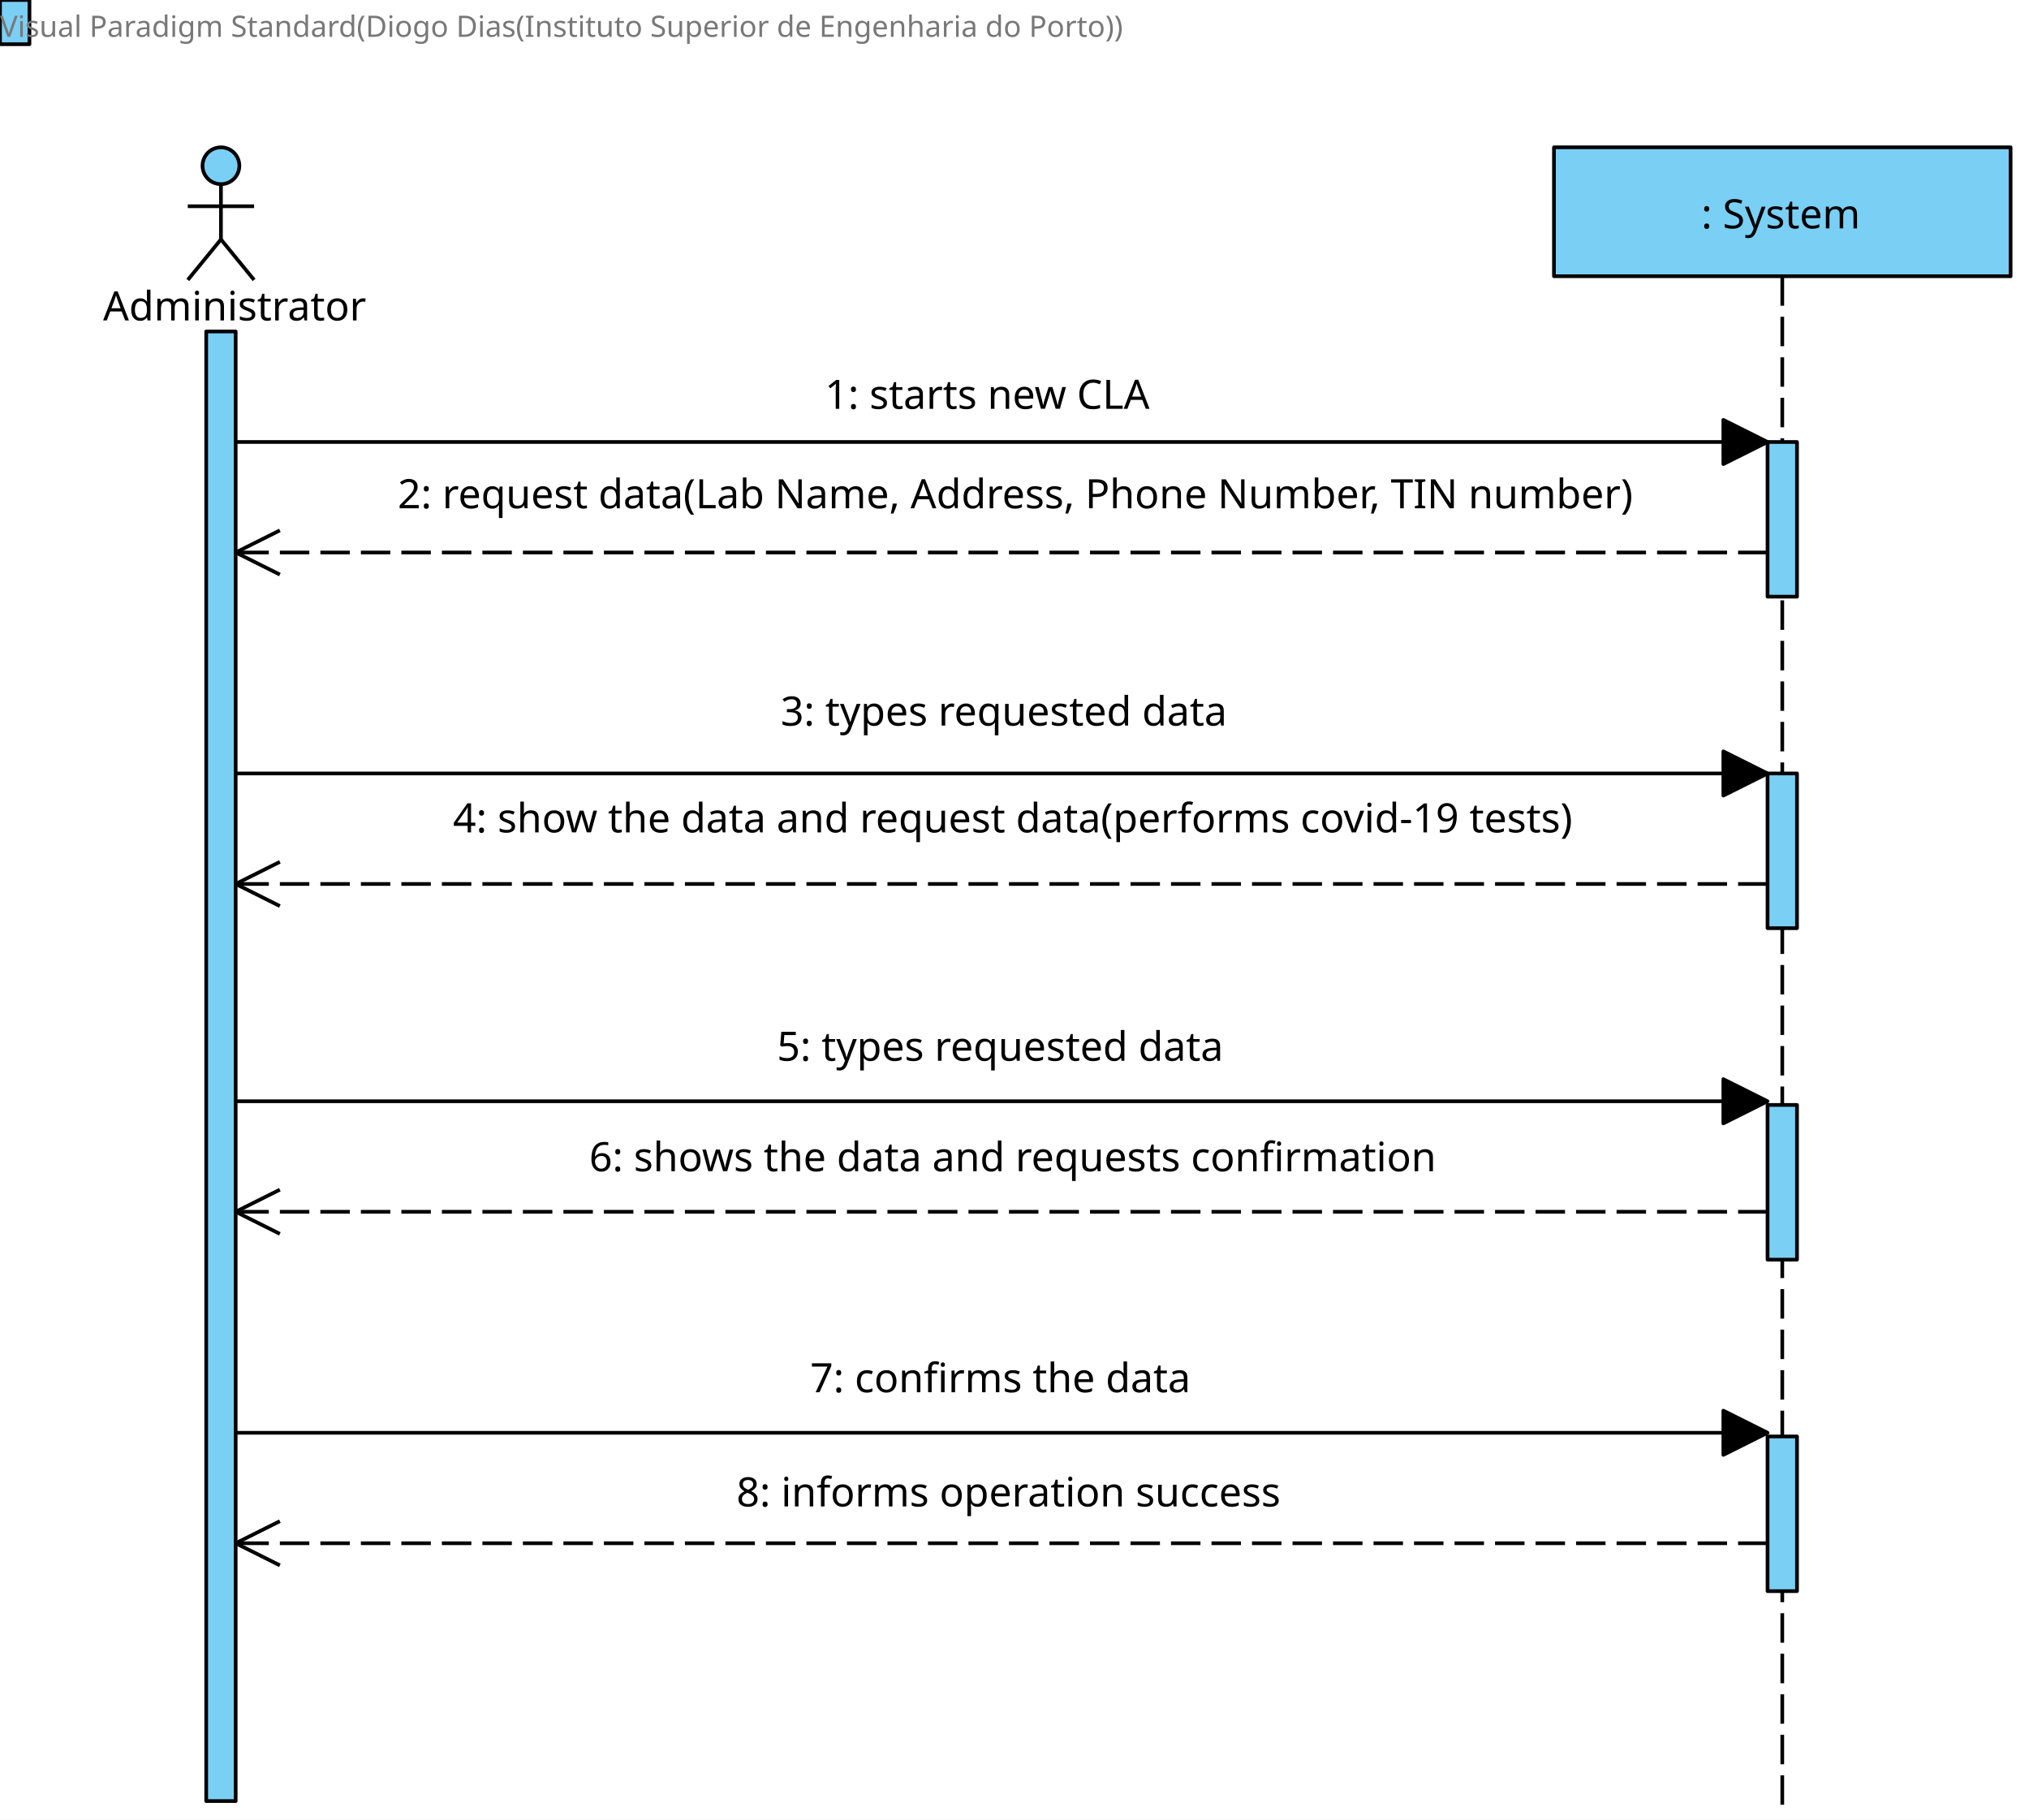
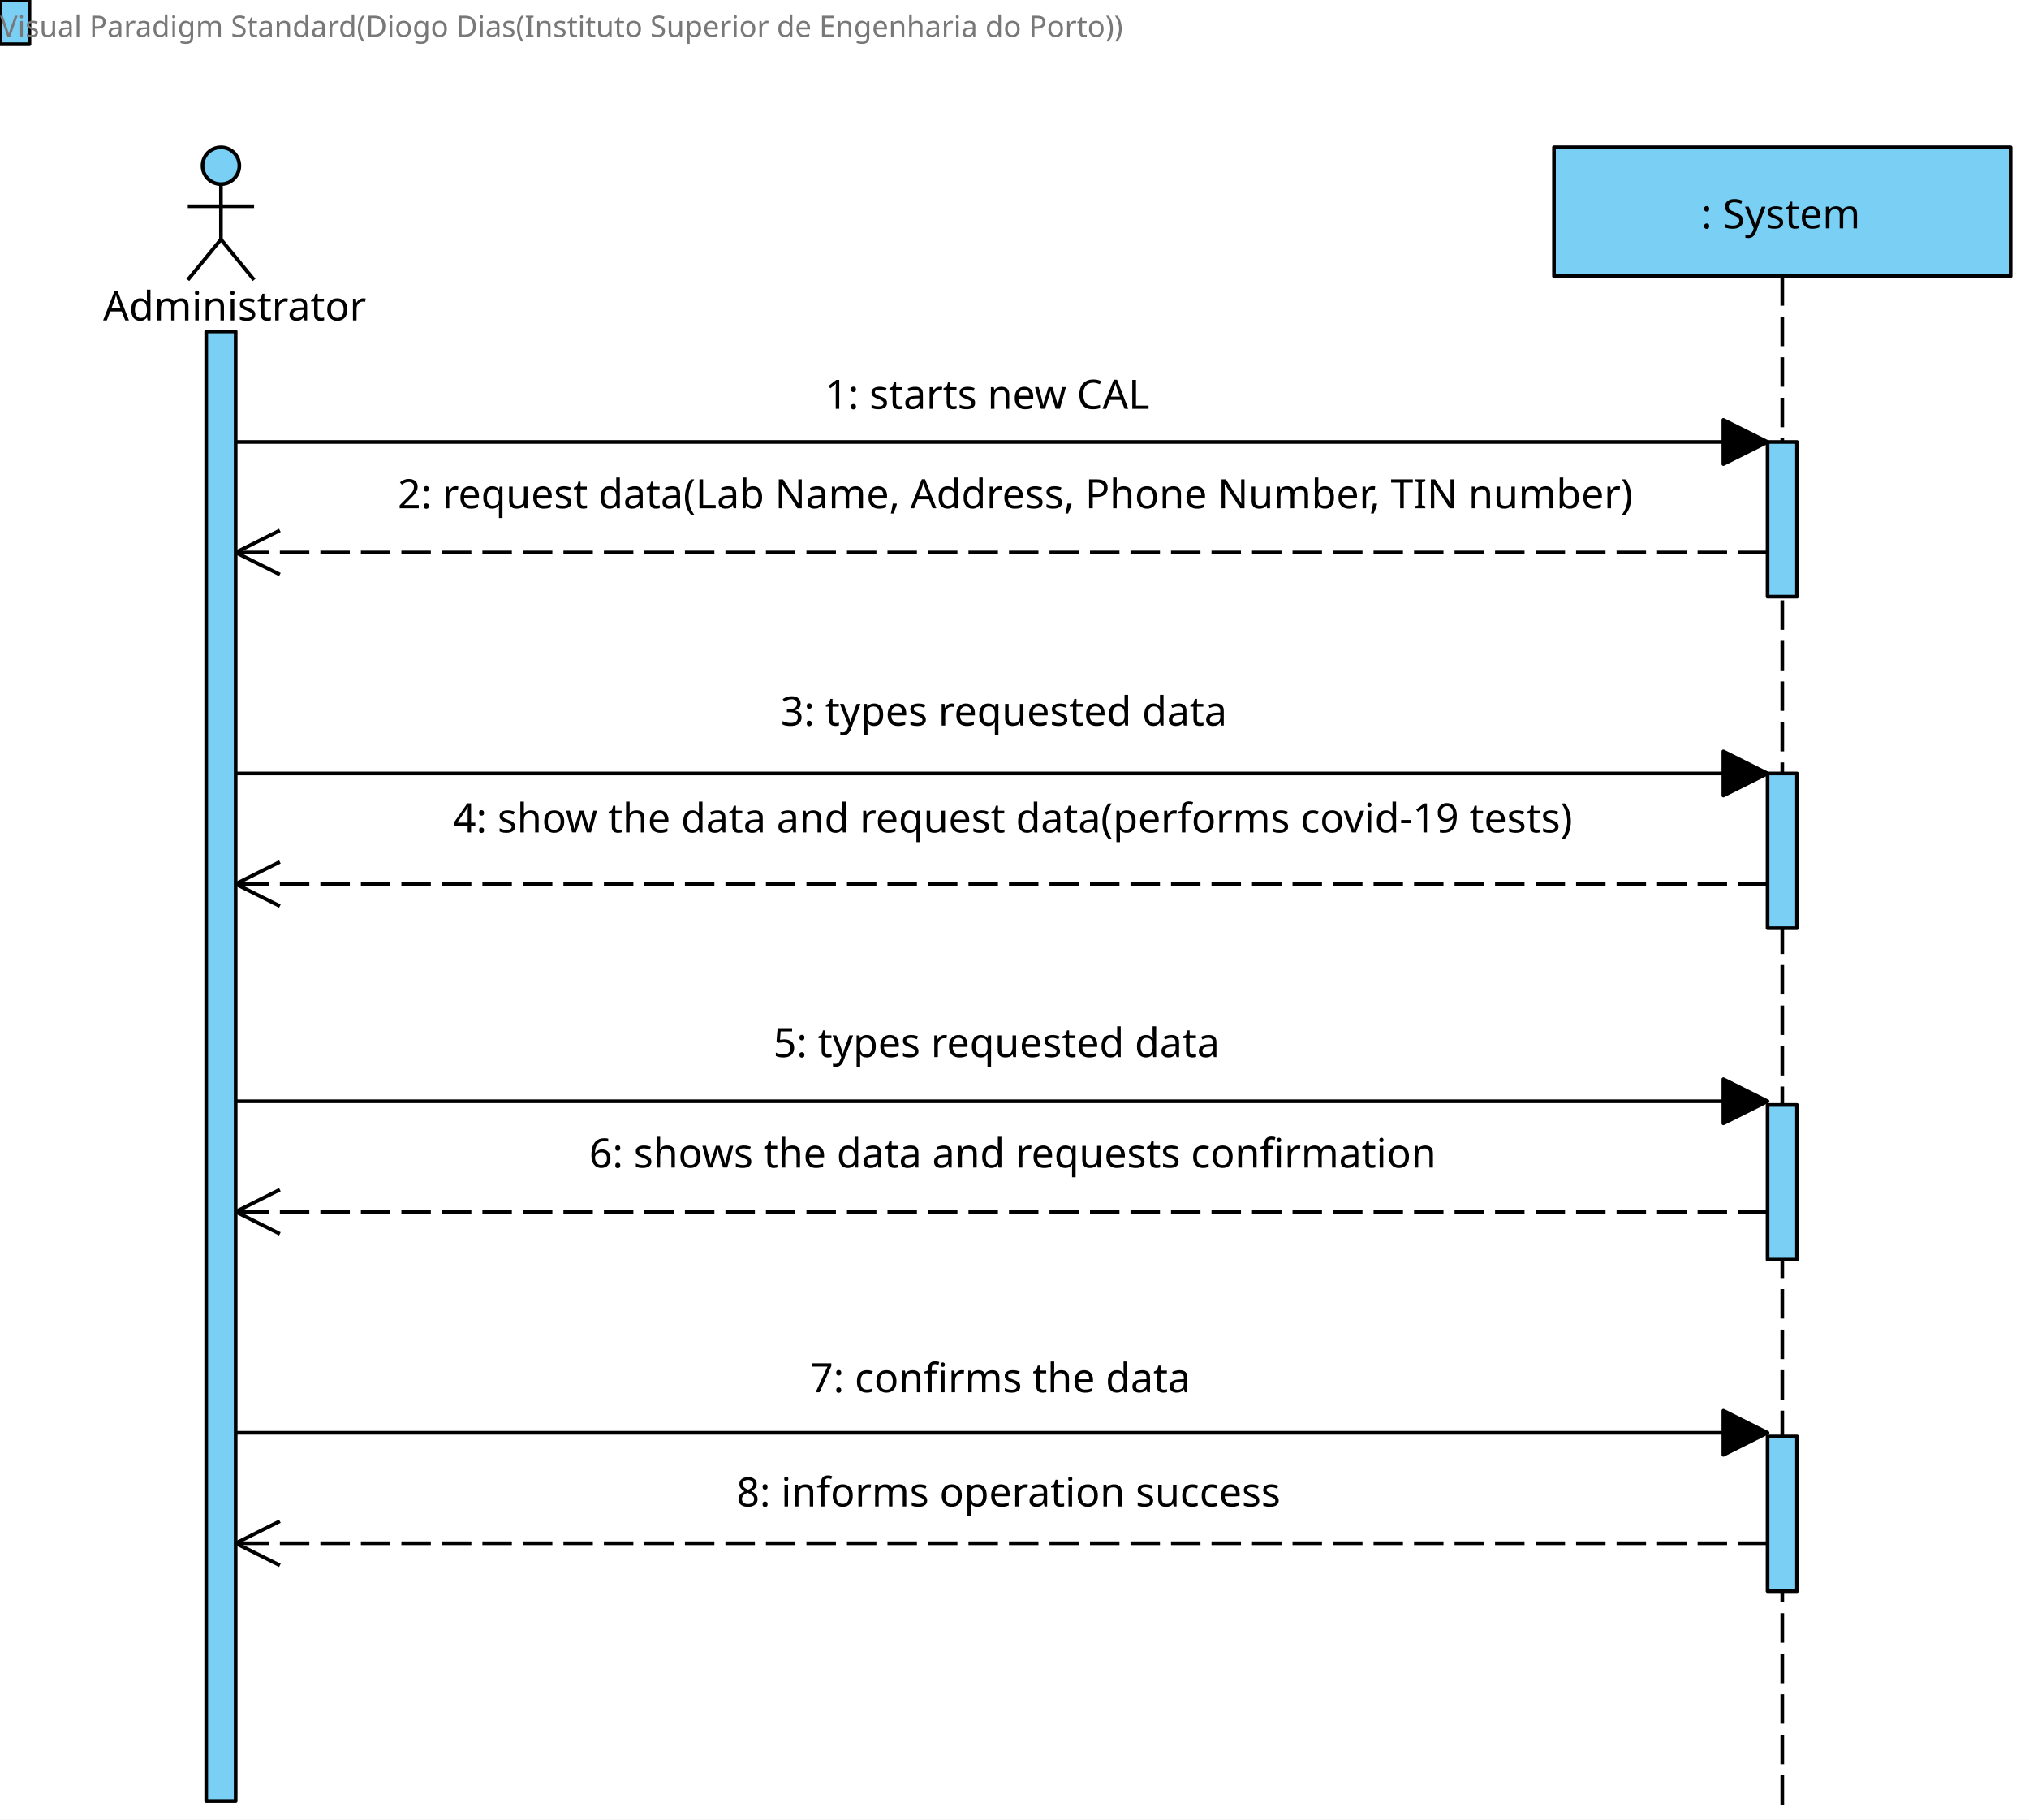
<svg xmlns="http://www.w3.org/2000/svg" fill-opacity="0" color-rendering="auto" color-interpolation="auto" text-rendering="auto" stroke="rgb(0,0,0)" stroke-linecap="square" width="551" stroke-miterlimit="10" shape-rendering="auto" stroke-opacity="0" fill="rgb(0,0,0)" stroke-dasharray="none" font-weight="normal" stroke-width="1" height="494" font-family="'Dialog'" font-style="normal" stroke-linejoin="miter" font-size="12px" stroke-dashoffset="0" image-rendering="auto">
  <defs id="genericDefs" />
  <g>
    <defs id="defs1">
      <clipPath clipPathUnits="userSpaceOnUse" id="clipPath1">
        <path d="M-7 -7 L71 -7 L71 461 L-7 461 L-7 -7 Z" />
      </clipPath>
      <clipPath clipPathUnits="userSpaceOnUse" id="clipPath2">
        <path d="M-7 -7 L136 -7 L136 461 L-7 461 L-7 -7 Z" />
      </clipPath>
      <clipPath clipPathUnits="userSpaceOnUse" id="clipPath3">
        <path d="M-7 -7 L19 -7 L19 53 L-7 53 L-7 -7 Z" />
      </clipPath>
      <clipPath clipPathUnits="userSpaceOnUse" id="clipPath4">
        <path d="M-7 -7 L19 -7 L19 23 L-7 23 L-7 -7 Z" />
      </clipPath>
      <clipPath clipPathUnits="userSpaceOnUse" id="clipPath5">
        <path d="M-85 -15 L170 -15 L170 30 L-85 30 L-85 -15 Z" />
      </clipPath>
      <clipPath clipPathUnits="userSpaceOnUse" id="clipPath6">
        <path d="M-125 -15 L250 -15 L250 30 L-125 30 L-125 -15 Z" />
      </clipPath>
      <clipPath clipPathUnits="userSpaceOnUse" id="clipPath7">
        <path d="M0 0 L491 0 L491 75 L0 75 L0 0 Z" />
      </clipPath>
      <clipPath clipPathUnits="userSpaceOnUse" id="clipPath8">
-         <path d="M295 15 L295 30 L185 30 L185 15 ZM414 42 L414 57 L71 57 L71 42 ZM75 0 L75 6 L0 6 L0 75 L491 75 L491 0 Z" />
+         <path d="M293 15 L293 30 L186 30 L186 15 ZM414 42 L414 57 L71 57 L71 42 ZM75 0 L75 6 L0 6 L0 75 L491 75 L491 0 Z" />
      </clipPath>
      <clipPath clipPathUnits="userSpaceOnUse" id="clipPath9">
        <path d="M414 12 L414 27 L71 27 L71 12 ZM0 0 L0 75 L174 75 L174 71 L309 71 L309 75 L491 75 L491 0 Z" />
      </clipPath>
      <clipPath clipPathUnits="userSpaceOnUse" id="clipPath10">
-         <path d="M309 11 L309 26 L174 26 L174 11 ZM393 40 L393 55 L86 55 L86 40 ZM0 0 L0 75 L491 75 L491 0 Z" />
+         <path d="M309 11 L309 26 L174 26 L174 11 ZM393 40 L393 55 L85 55 L85 40 ZM0 0 L0 75 L491 75 L491 0 Z" />
      </clipPath>
      <clipPath clipPathUnits="userSpaceOnUse" id="clipPath11">
-         <path d="M393 10 L393 25 L86 25 L86 10 ZM0 0 L0 75 L173 75 L173 72 L308 72 L308 75 L491 75 L491 0 Z" />
+         <path d="M393 10 L393 25 L85 25 L85 10 ZM0 0 L0 75 L172 75 L172 71 L307 71 L307 75 L491 75 L491 0 Z" />
      </clipPath>
      <clipPath clipPathUnits="userSpaceOnUse" id="clipPath12">
-         <path d="M308 12 L308 27 L173 27 L173 12 ZM358 42 L358 57 L122 57 L122 42 ZM0 0 L0 75 L491 75 L491 0 Z" />
+         <path d="M307 11 L307 26 L172 26 L172 11 ZM358 41 L358 56 L122 56 L122 41 ZM0 0 L0 75 L491 75 L491 0 Z" />
      </clipPath>
      <clipPath clipPathUnits="userSpaceOnUse" id="clipPath13">
-         <path d="M358 12 L358 27 L122 27 L122 12 ZM0 0 L0 75 L182 75 L182 72 L300 72 L300 75 L491 75 L491 0 Z" />
+         <path d="M358 11 L358 26 L122 26 L122 11 ZM0 0 L0 75 L182 75 L182 72 L300 72 L300 75 L491 75 L491 0 Z" />
      </clipPath>
      <clipPath clipPathUnits="userSpaceOnUse" id="clipPath14">
        <path d="M300 12 L300 27 L182 27 L182 12 ZM324 43 L324 58 L163 58 L163 43 ZM0 0 L0 75 L491 75 L491 0 Z" />
      </clipPath>
      <clipPath clipPathUnits="userSpaceOnUse" id="clipPath15">
        <path d="M324 13 L324 28 L163 28 L163 13 ZM0 0 L0 75 L491 75 L491 0 Z" />
      </clipPath>
      <clipPath clipPathUnits="userSpaceOnUse" id="clipPath16">
        <path d="M-161 -15 L322 -15 L322 30 L-161 30 L-161 -15 Z" />
      </clipPath>
      <clipPath clipPathUnits="userSpaceOnUse" id="clipPath17">
        <path d="M-118 -15 L236 -15 L236 30 L-118 30 L-118 -15 Z" />
      </clipPath>
      <clipPath clipPathUnits="userSpaceOnUse" id="clipPath18">
        <path d="M-236 -15 L472 -15 L472 30 L-236 30 L-236 -15 Z" />
      </clipPath>
      <clipPath clipPathUnits="userSpaceOnUse" id="clipPath19">
        <path d="M-135 -15 L270 -15 L270 30 L-135 30 L-135 -15 Z" />
      </clipPath>
      <clipPath clipPathUnits="userSpaceOnUse" id="clipPath20">
-         <path d="M-307 -15 L614 -15 L614 30 L-307 30 L-307 -15 Z" />
+         <path d="M-308 -15 L616 -15 L616 30 L-308 30 L-308 -15 Z" />
      </clipPath>
      <clipPath clipPathUnits="userSpaceOnUse" id="clipPath21">
        <path d="M-343 -15 L686 -15 L686 30 L-343 30 L-343 -15 Z" />
      </clipPath>
      <clipPath clipPathUnits="userSpaceOnUse" id="clipPath22">
-         <path d="M-110 -15 L220 -15 L220 30 L-110 30 L-110 -15 Z" />
+         <path d="M-107 -15 L214 -15 L214 30 L-107 30 L-107 -15 Z" />
      </clipPath>
    </defs>
    <g fill="white" text-rendering="geometricPrecision" fill-opacity="1" stroke-opacity="1" stroke="white">
      <rect x="0" width="551" height="494" y="0" stroke="none" />
    </g>
    <g font-size="11px" transform="translate(30,40)" fill-opacity="1" fill="rgb(122,207,245)" text-rendering="geometricPrecision" image-rendering="optimizeQuality" font-family="sans-serif" stroke="rgb(122,207,245)" stroke-opacity="1">
      <circle r="5" clip-path="url(#clipPath1)" cx="30" cy="5" stroke="none" />
      <rect x="26" width="8" height="399" y="50" clip-path="url(#clipPath1)" stroke="none" />
    </g>
    <g stroke-linecap="butt" font-size="11px" transform="translate(30,40)" fill-opacity="1" fill="black" text-rendering="geometricPrecision" image-rendering="optimizeQuality" font-family="sans-serif" stroke-linejoin="round" stroke="black" stroke-opacity="1" stroke-miterlimit="0">
      <circle fill="none" r="5" clip-path="url(#clipPath1)" cx="30" cy="5" />
      <rect fill="none" x="26" width="8" height="399" y="50" clip-path="url(#clipPath1)" />
      <line y2="25" fill="none" x1="30" clip-path="url(#clipPath1)" x2="30" y1="10" />
      <line y2="36" fill="none" x1="30" clip-path="url(#clipPath1)" x2="21" y1="25" />
      <line y2="36" fill="none" x1="30" clip-path="url(#clipPath1)" x2="39" y1="25" />
      <line y2="16" fill="none" x1="21" clip-path="url(#clipPath1)" x2="39" y1="16" />
    </g>
    <g font-size="11px" transform="translate(422,40)" fill-opacity="1" fill="rgb(122,207,245)" text-rendering="geometricPrecision" image-rendering="optimizeQuality" font-family="sans-serif" stroke="rgb(122,207,245)" stroke-opacity="1">
      <rect x="0" width="124" height="35" y="0" clip-path="url(#clipPath2)" stroke="none" />
    </g>
    <g stroke-linecap="butt" font-size="11px" transform="translate(422,40)" fill-opacity="1" fill="black" text-rendering="geometricPrecision" image-rendering="optimizeQuality" font-family="sans-serif" stroke-linejoin="round" stroke="black" stroke-opacity="1" stroke-miterlimit="0">
      <rect fill="none" x="0" width="124" height="35" y="0" clip-path="url(#clipPath2)" />
      <line clip-path="url(#clipPath2)" fill="none" x1="62" x2="62" y1="35" y2="450" stroke-linejoin="bevel" stroke-dasharray="8,3" />
    </g>
    <g font-size="11px" transform="translate(480,120)" fill-opacity="1" fill="rgb(122,207,245)" text-rendering="geometricPrecision" image-rendering="optimizeQuality" font-family="sans-serif" stroke="rgb(122,207,245)" stroke-opacity="1">
      <rect x="0" width="8" height="42" y="0" clip-path="url(#clipPath3)" stroke="none" />
    </g>
    <g stroke-linecap="butt" font-size="11px" transform="translate(480,120)" fill-opacity="1" fill="black" text-rendering="geometricPrecision" image-rendering="optimizeQuality" font-family="sans-serif" stroke-linejoin="round" stroke="black" stroke-opacity="1" stroke-miterlimit="0">
      <rect fill="none" x="0" width="8" height="42" y="0" clip-path="url(#clipPath3)" />
    </g>
    <g font-size="11px" transform="translate(480,210)" fill-opacity="1" fill="rgb(122,207,245)" text-rendering="geometricPrecision" image-rendering="optimizeQuality" font-family="sans-serif" stroke="rgb(122,207,245)" stroke-opacity="1">
      <rect x="0" width="8" height="42" y="0" clip-path="url(#clipPath3)" stroke="none" />
    </g>
    <g stroke-linecap="butt" font-size="11px" transform="translate(480,210)" fill-opacity="1" fill="black" text-rendering="geometricPrecision" image-rendering="optimizeQuality" font-family="sans-serif" stroke-linejoin="round" stroke="black" stroke-opacity="1" stroke-miterlimit="0">
      <rect fill="none" x="0" width="8" height="42" y="0" clip-path="url(#clipPath3)" />
    </g>
    <g font-size="11px" transform="translate(480,300)" fill-opacity="1" fill="rgb(122,207,245)" text-rendering="geometricPrecision" image-rendering="optimizeQuality" font-family="sans-serif" stroke="rgb(122,207,245)" stroke-opacity="1">
      <rect x="0" width="8" height="42" y="0" clip-path="url(#clipPath3)" stroke="none" />
    </g>
    <g stroke-linecap="butt" font-size="11px" transform="translate(480,300)" fill-opacity="1" fill="black" text-rendering="geometricPrecision" image-rendering="optimizeQuality" font-family="sans-serif" stroke-linejoin="round" stroke="black" stroke-opacity="1" stroke-miterlimit="0">
      <rect fill="none" x="0" width="8" height="42" y="0" clip-path="url(#clipPath3)" />
    </g>
    <g font-size="11px" transform="translate(480,390)" fill-opacity="1" fill="rgb(122,207,245)" text-rendering="geometricPrecision" image-rendering="optimizeQuality" font-family="sans-serif" stroke="rgb(122,207,245)" stroke-opacity="1">
      <rect x="0" width="8" height="42" y="0" clip-path="url(#clipPath3)" stroke="none" />
    </g>
    <g stroke-linecap="butt" font-size="11px" transform="translate(480,390)" fill-opacity="1" fill="black" text-rendering="geometricPrecision" image-rendering="optimizeQuality" font-family="sans-serif" stroke-linejoin="round" stroke="black" stroke-opacity="1" stroke-miterlimit="0">
      <rect fill="none" x="0" width="8" height="42" y="0" clip-path="url(#clipPath3)" />
    </g>
    <g font-size="11px" fill-opacity="1" fill="rgb(122,207,245)" text-rendering="geometricPrecision" image-rendering="optimizeQuality" font-family="sans-serif" stroke="rgb(122,207,245)" stroke-opacity="1">
      <rect x="0" width="8" height="12" y="0" clip-path="url(#clipPath4)" stroke="none" />
    </g>
    <g stroke-linecap="butt" font-size="11px" fill-opacity="1" fill="black" text-rendering="geometricPrecision" image-rendering="optimizeQuality" font-family="sans-serif" stroke-linejoin="round" stroke="black" stroke-opacity="1" stroke-miterlimit="0">
      <rect fill="none" x="0" width="8" height="12" y="0" clip-path="url(#clipPath4)" />
    </g>
    <g font-size="11px" transform="translate(18,75)" fill-opacity="1" fill="black" text-rendering="geometricPrecision" image-rendering="optimizeQuality" font-family="sans-serif" stroke="black" stroke-opacity="1">
      <text x="10" xml:space="preserve" y="12" clip-path="url(#clipPath5)" stroke="none">Administrator</text>
    </g>
    <g font-size="11px" transform="translate(422,50)" fill-opacity="1" fill="black" text-rendering="geometricPrecision" image-rendering="optimizeQuality" font-family="sans-serif" stroke="black" stroke-opacity="1">
      <text x="40" xml:space="preserve" y="12" clip-path="url(#clipPath6)" stroke="none">: System</text>
    </g>
    <g stroke-linecap="butt" font-size="11px" transform="translate(28,84)" fill-opacity="1" fill="black" text-rendering="geometricPrecision" image-rendering="optimizeQuality" font-family="sans-serif" stroke-linejoin="round" stroke="black" stroke-opacity="1">
      <line y2="36" fill="none" x1="36" clip-path="url(#clipPath8)" x2="452" y1="36" />
      <polygon points=" 452 36 440 30 440 42" clip-path="url(#clipPath8)" stroke="none" />
      <polygon fill="none" points=" 452 36 440 30 440 42" clip-path="url(#clipPath8)" />
    </g>
    <g fill-opacity="1" text-rendering="geometricPrecision" stroke="black" stroke-linecap="butt" transform="translate(28,114)" stroke-miterlimit="0" stroke-opacity="1" fill="black" stroke-dasharray="8,3" font-family="sans-serif" stroke-linejoin="round" font-size="11px" image-rendering="optimizeQuality">
      <line y2="36" fill="none" x1="452" clip-path="url(#clipPath9)" x2="36" y1="36" />
      <line clip-path="url(#clipPath9)" fill="none" x1="36" x2="48" y1="36" y2="42" stroke-dasharray="none" stroke-miterlimit="10" />
      <line clip-path="url(#clipPath9)" fill="none" x1="36" x2="48" y1="36" y2="30" stroke-dasharray="none" stroke-miterlimit="10" />
    </g>
    <g stroke-linecap="butt" font-size="11px" transform="translate(28,174)" fill-opacity="1" fill="black" text-rendering="geometricPrecision" image-rendering="optimizeQuality" font-family="sans-serif" stroke-linejoin="round" stroke="black" stroke-opacity="1">
      <line y2="36" fill="none" x1="36" clip-path="url(#clipPath10)" x2="452" y1="36" />
      <polygon points=" 452 36 440 30 440 42" clip-path="url(#clipPath10)" stroke="none" />
      <polygon fill="none" points=" 452 36 440 30 440 42" clip-path="url(#clipPath10)" />
    </g>
    <g fill-opacity="1" text-rendering="geometricPrecision" stroke="black" stroke-linecap="butt" transform="translate(28,204)" stroke-miterlimit="0" stroke-opacity="1" fill="black" stroke-dasharray="8,3" font-family="sans-serif" stroke-linejoin="round" font-size="11px" image-rendering="optimizeQuality">
      <line y2="36" fill="none" x1="452" clip-path="url(#clipPath11)" x2="36" y1="36" />
      <line clip-path="url(#clipPath11)" fill="none" x1="36" x2="48" y1="36" y2="42" stroke-dasharray="none" stroke-miterlimit="10" />
      <line clip-path="url(#clipPath11)" fill="none" x1="36" x2="48" y1="36" y2="30" stroke-dasharray="none" stroke-miterlimit="10" />
    </g>
    <g stroke-linecap="butt" font-size="11px" transform="translate(28,264)" fill-opacity="1" fill="black" text-rendering="geometricPrecision" image-rendering="optimizeQuality" font-family="sans-serif" stroke-linejoin="round" stroke="black" stroke-opacity="1">
      <line y2="35" fill="none" x1="36" clip-path="url(#clipPath12)" x2="452" y1="35" />
      <polygon points=" 452 35 440 29 440 41" clip-path="url(#clipPath12)" stroke="none" />
      <polygon fill="none" points=" 452 35 440 29 440 41" clip-path="url(#clipPath12)" />
    </g>
    <g fill-opacity="1" text-rendering="geometricPrecision" stroke="black" stroke-linecap="butt" transform="translate(28,294)" stroke-miterlimit="0" stroke-opacity="1" fill="black" stroke-dasharray="8,3" font-family="sans-serif" stroke-linejoin="round" font-size="11px" image-rendering="optimizeQuality">
      <line y2="35" fill="none" x1="452" clip-path="url(#clipPath13)" x2="36" y1="35" />
      <line clip-path="url(#clipPath13)" fill="none" x1="36" x2="48" y1="35" y2="41" stroke-dasharray="none" stroke-miterlimit="10" />
      <line clip-path="url(#clipPath13)" fill="none" x1="36" x2="48" y1="35" y2="29" stroke-dasharray="none" stroke-miterlimit="10" />
    </g>
    <g stroke-linecap="butt" font-size="11px" transform="translate(28,354)" fill-opacity="1" fill="black" text-rendering="geometricPrecision" image-rendering="optimizeQuality" font-family="sans-serif" stroke-linejoin="round" stroke="black" stroke-opacity="1">
      <line y2="35" fill="none" x1="36" clip-path="url(#clipPath14)" x2="452" y1="35" />
      <polygon points=" 452 35 440 29 440 41" clip-path="url(#clipPath14)" stroke="none" />
      <polygon fill="none" points=" 452 35 440 29 440 41" clip-path="url(#clipPath14)" />
    </g>
    <g fill-opacity="1" text-rendering="geometricPrecision" stroke="black" stroke-linecap="butt" transform="translate(28,384)" stroke-miterlimit="0" stroke-opacity="1" fill="black" stroke-dasharray="8,3" font-family="sans-serif" stroke-linejoin="round" font-size="11px" image-rendering="optimizeQuality">
      <line y2="35" fill="none" x1="452" clip-path="url(#clipPath15)" x2="36" y1="35" />
      <line clip-path="url(#clipPath15)" fill="none" x1="36" x2="48" y1="35" y2="41" stroke-dasharray="none" stroke-miterlimit="10" />
      <line clip-path="url(#clipPath15)" fill="none" x1="36" x2="48" y1="35" y2="29" stroke-dasharray="none" stroke-miterlimit="10" />
    </g>
    <g font-size="11px" transform="translate(191,397)" fill-opacity="1" fill="white" text-rendering="geometricPrecision" image-rendering="optimizeQuality" font-family="sans-serif" stroke="white" stroke-opacity="1">
      <rect x="0" width="161" height="15" y="0" clip-path="url(#clipPath16)" stroke="none" />
      <text fill="black" x="9" xml:space="preserve" y="12" clip-path="url(#clipPath16)" stroke="none">8: informs operation success</text>
    </g>
    <g font-size="11px" transform="translate(210,366)" fill-opacity="1" fill="white" text-rendering="geometricPrecision" image-rendering="optimizeQuality" font-family="sans-serif" stroke="white" stroke-opacity="1">
      <rect x="0" width="118" height="15" y="0" clip-path="url(#clipPath17)" stroke="none" />
      <text fill="black" x="10" xml:space="preserve" y="12" clip-path="url(#clipPath17)" stroke="none">7: confirms the data</text>
    </g>
-     <g font-size="11px" transform="translate(150,306)" fill-opacity="1" fill="white" text-rendering="geometricPrecision" image-rendering="optimizeQuality" font-family="sans-serif" stroke="white" stroke-opacity="1">
+     <g font-size="11px" transform="translate(150,305)" fill-opacity="1" fill="white" text-rendering="geometricPrecision" image-rendering="optimizeQuality" font-family="sans-serif" stroke="white" stroke-opacity="1">
      <rect x="0" width="236" height="15" y="0" clip-path="url(#clipPath18)" stroke="none" />
      <text fill="black" x="10" xml:space="preserve" y="12" clip-path="url(#clipPath18)" stroke="none">6: shows the data and requests confirmation</text>
    </g>
-     <g font-size="11px" transform="translate(201,276)" fill-opacity="1" fill="white" text-rendering="geometricPrecision" image-rendering="optimizeQuality" font-family="sans-serif" stroke="white" stroke-opacity="1">
+     <g font-size="11px" transform="translate(200,275)" fill-opacity="1" fill="white" text-rendering="geometricPrecision" image-rendering="optimizeQuality" font-family="sans-serif" stroke="white" stroke-opacity="1">
      <rect x="0" width="135" height="15" y="0" clip-path="url(#clipPath19)" stroke="none" />
      <text fill="black" x="10" xml:space="preserve" y="12" clip-path="url(#clipPath19)" stroke="none">5: types requested data</text>
    </g>
-     <g font-size="11px" transform="translate(114,214)" fill-opacity="1" fill="white" text-rendering="geometricPrecision" image-rendering="optimizeQuality" font-family="sans-serif" stroke="white" stroke-opacity="1">
-       <rect x="0" width="307" height="15" y="0" clip-path="url(#clipPath20)" stroke="none" />
-       <text fill="black" x="9" xml:space="preserve" y="12" clip-path="url(#clipPath20)" stroke="none">4: show the data and request data(performs covid-19 tests)</text>
+     <g font-size="11px" transform="translate(113,214)" fill-opacity="1" fill="white" text-rendering="geometricPrecision" image-rendering="optimizeQuality" font-family="sans-serif" stroke="white" stroke-opacity="1">
+       <rect x="0" width="308" height="15" y="0" clip-path="url(#clipPath20)" stroke="none" />
+       <text fill="black" x="10" xml:space="preserve" y="12" clip-path="url(#clipPath20)" stroke="none">4: show the data and request data(performs covid-19 tests)</text>
    </g>
    <g font-size="11px" transform="translate(202,185)" fill-opacity="1" fill="white" text-rendering="geometricPrecision" image-rendering="optimizeQuality" font-family="sans-serif" stroke="white" stroke-opacity="1">
      <rect x="0" width="135" height="15" y="0" clip-path="url(#clipPath19)" stroke="none" />
      <text fill="black" x="10" xml:space="preserve" y="12" clip-path="url(#clipPath19)" stroke="none">3: types requested data</text>
    </g>
    <g font-size="11px" transform="translate(99,126)" fill-opacity="1" fill="white" text-rendering="geometricPrecision" image-rendering="optimizeQuality" font-family="sans-serif" stroke="white" stroke-opacity="1">
      <rect x="0" width="343" height="15" y="0" clip-path="url(#clipPath21)" stroke="none" />
      <text fill="black" x="9" xml:space="preserve" y="12" clip-path="url(#clipPath21)" stroke="none">2: request data(Lab Name, Address, Phone Number, TIN number)</text>
    </g>
-     <g font-size="11px" transform="translate(213,99)" fill-opacity="1" fill="white" text-rendering="geometricPrecision" image-rendering="optimizeQuality" font-family="sans-serif" stroke="white" stroke-opacity="1">
-       <rect x="0" width="110" height="15" y="0" clip-path="url(#clipPath22)" stroke="none" />
-       <text fill="black" x="11" xml:space="preserve" y="12" clip-path="url(#clipPath22)" stroke="none">1: starts new CLA</text>
+     <g font-size="11px" transform="translate(214,99)" fill-opacity="1" fill="white" text-rendering="geometricPrecision" image-rendering="optimizeQuality" font-family="sans-serif" stroke="white" stroke-opacity="1">
+       <rect x="0" width="107" height="15" y="0" clip-path="url(#clipPath22)" stroke="none" />
+       <text fill="black" x="10" xml:space="preserve" y="12" clip-path="url(#clipPath22)" stroke="none">1: starts new CAL</text>
    </g>
    <g font-size="8px" fill-opacity="1" fill="rgb(120,120,120)" text-rendering="geometricPrecision" image-rendering="optimizeQuality" stroke="rgb(120,120,120)" stroke-opacity="1">
      <text x="0" xml:space="preserve" y="10" stroke="none">Visual Paradigm Standard(Diogo Dias(Instituto Superior de Engenharia do Porto))</text>
    </g>
  </g>
</svg>
